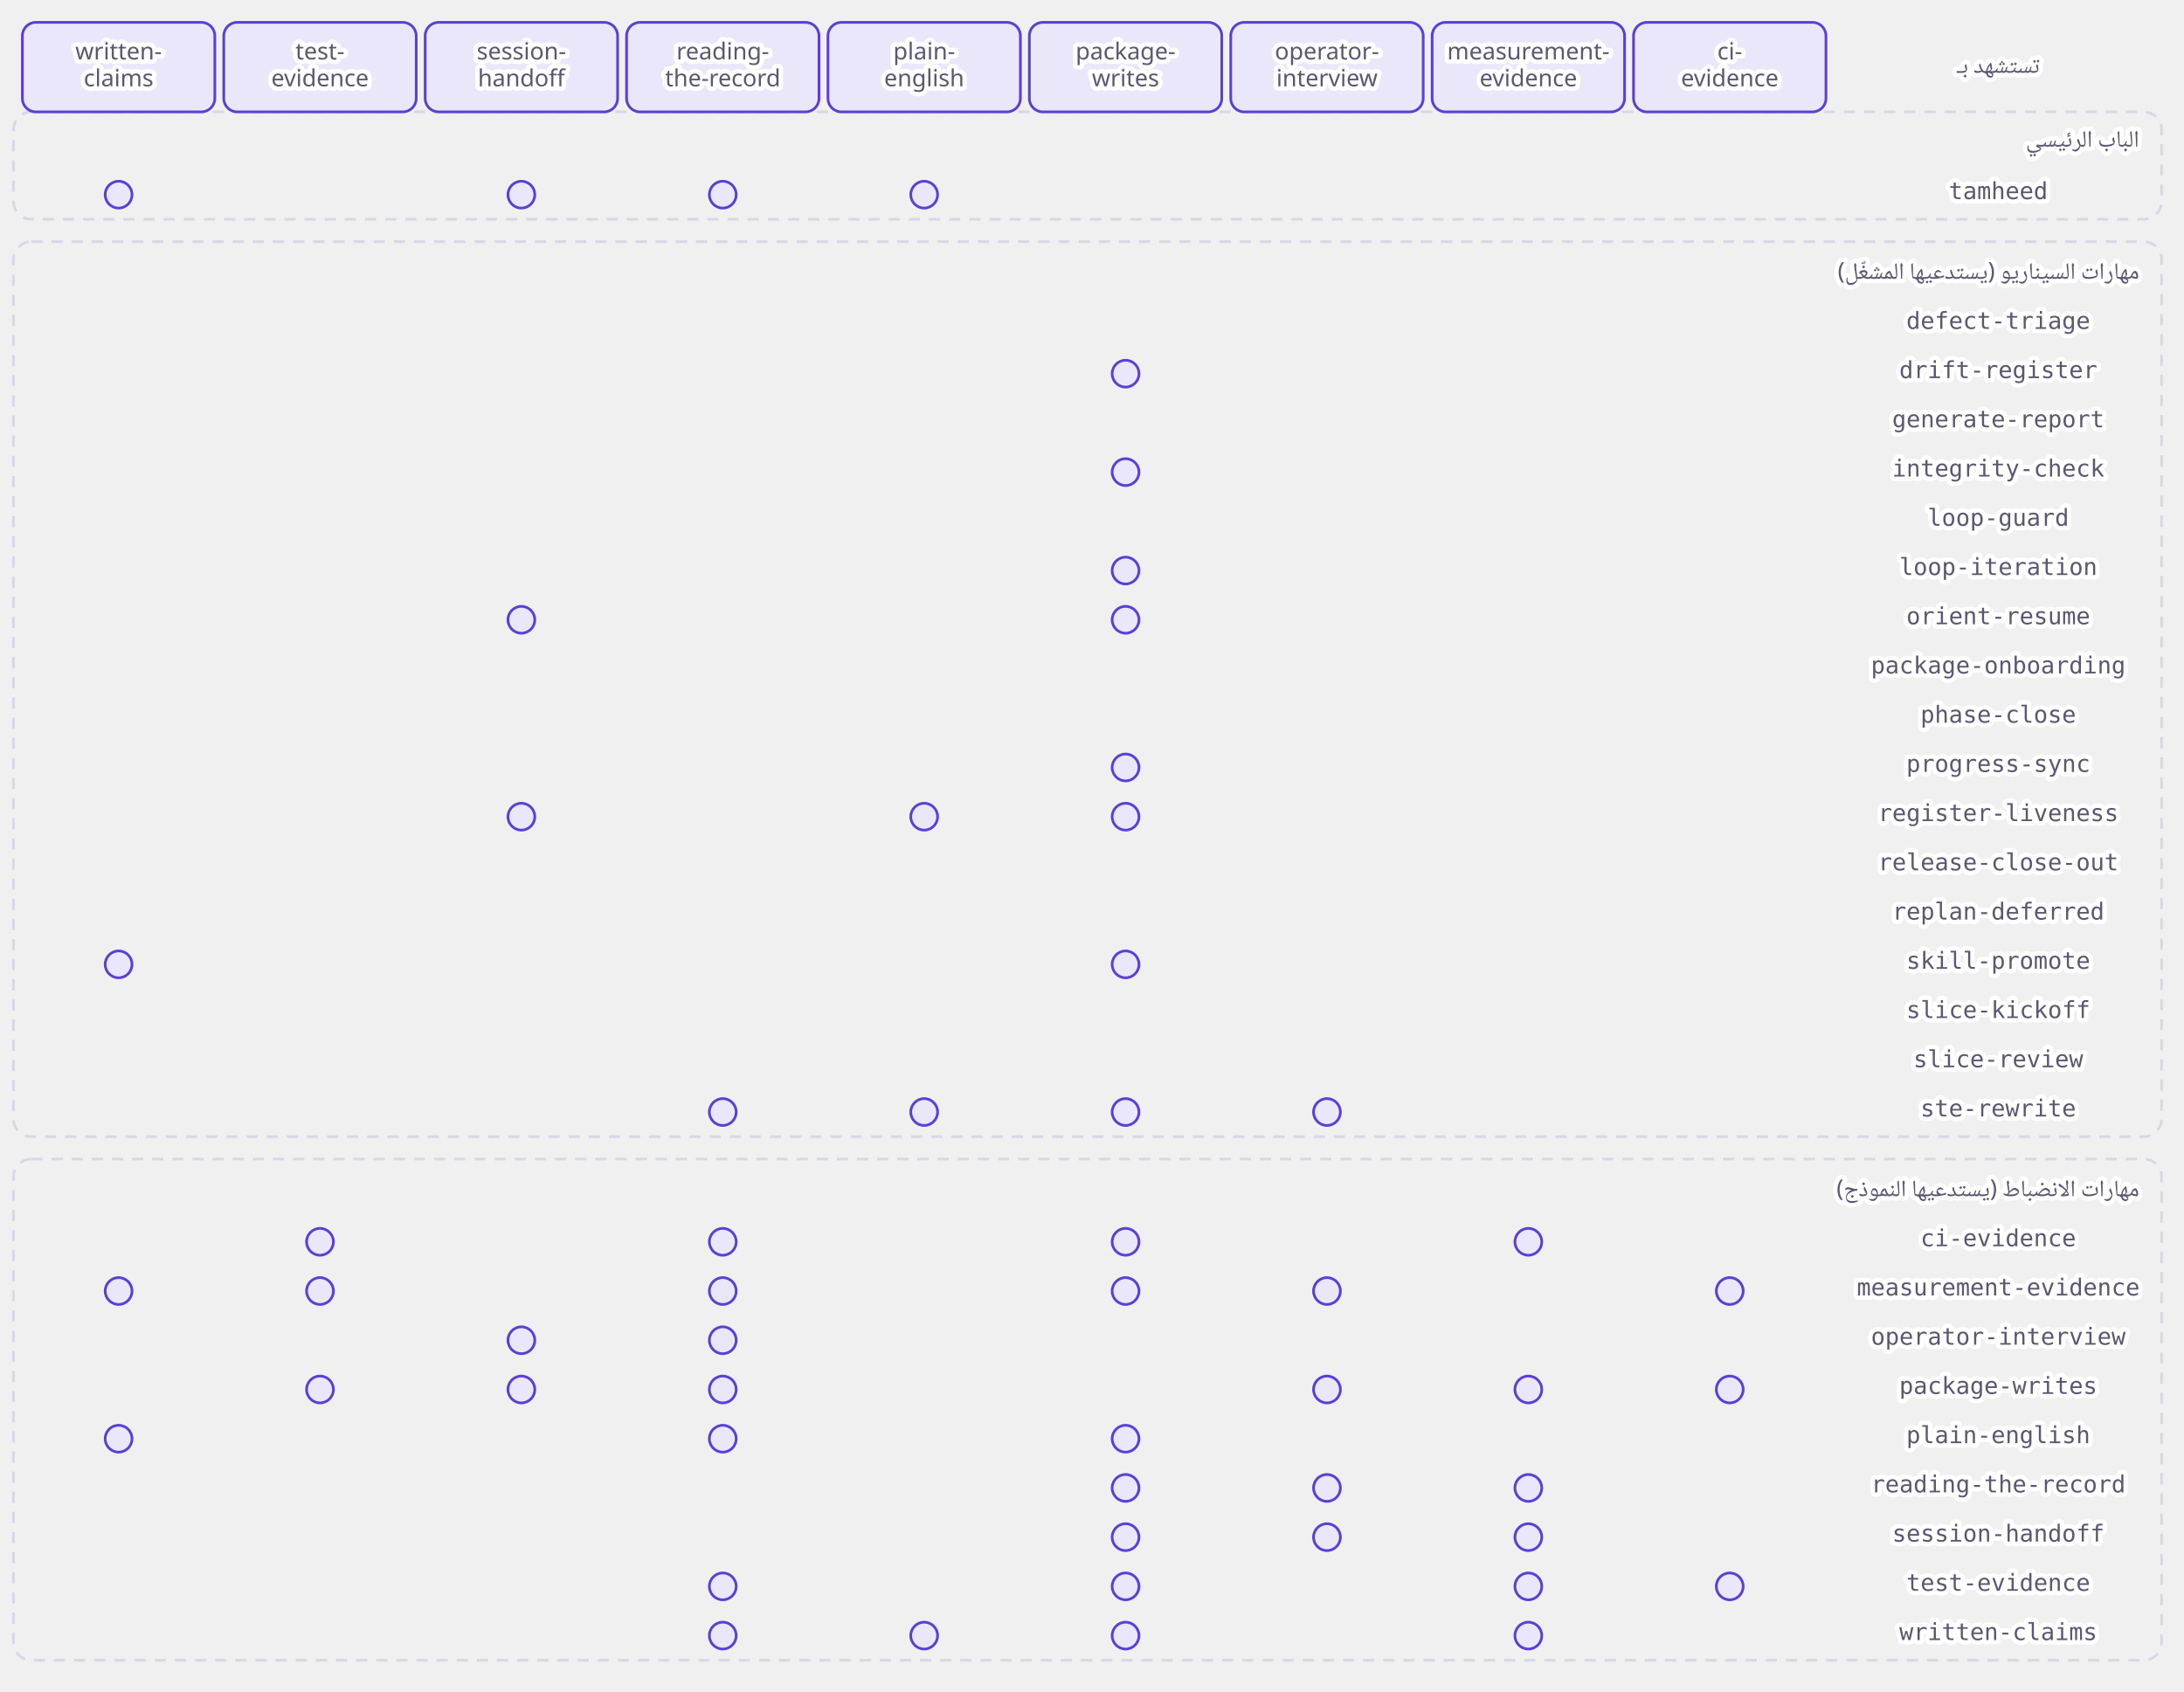
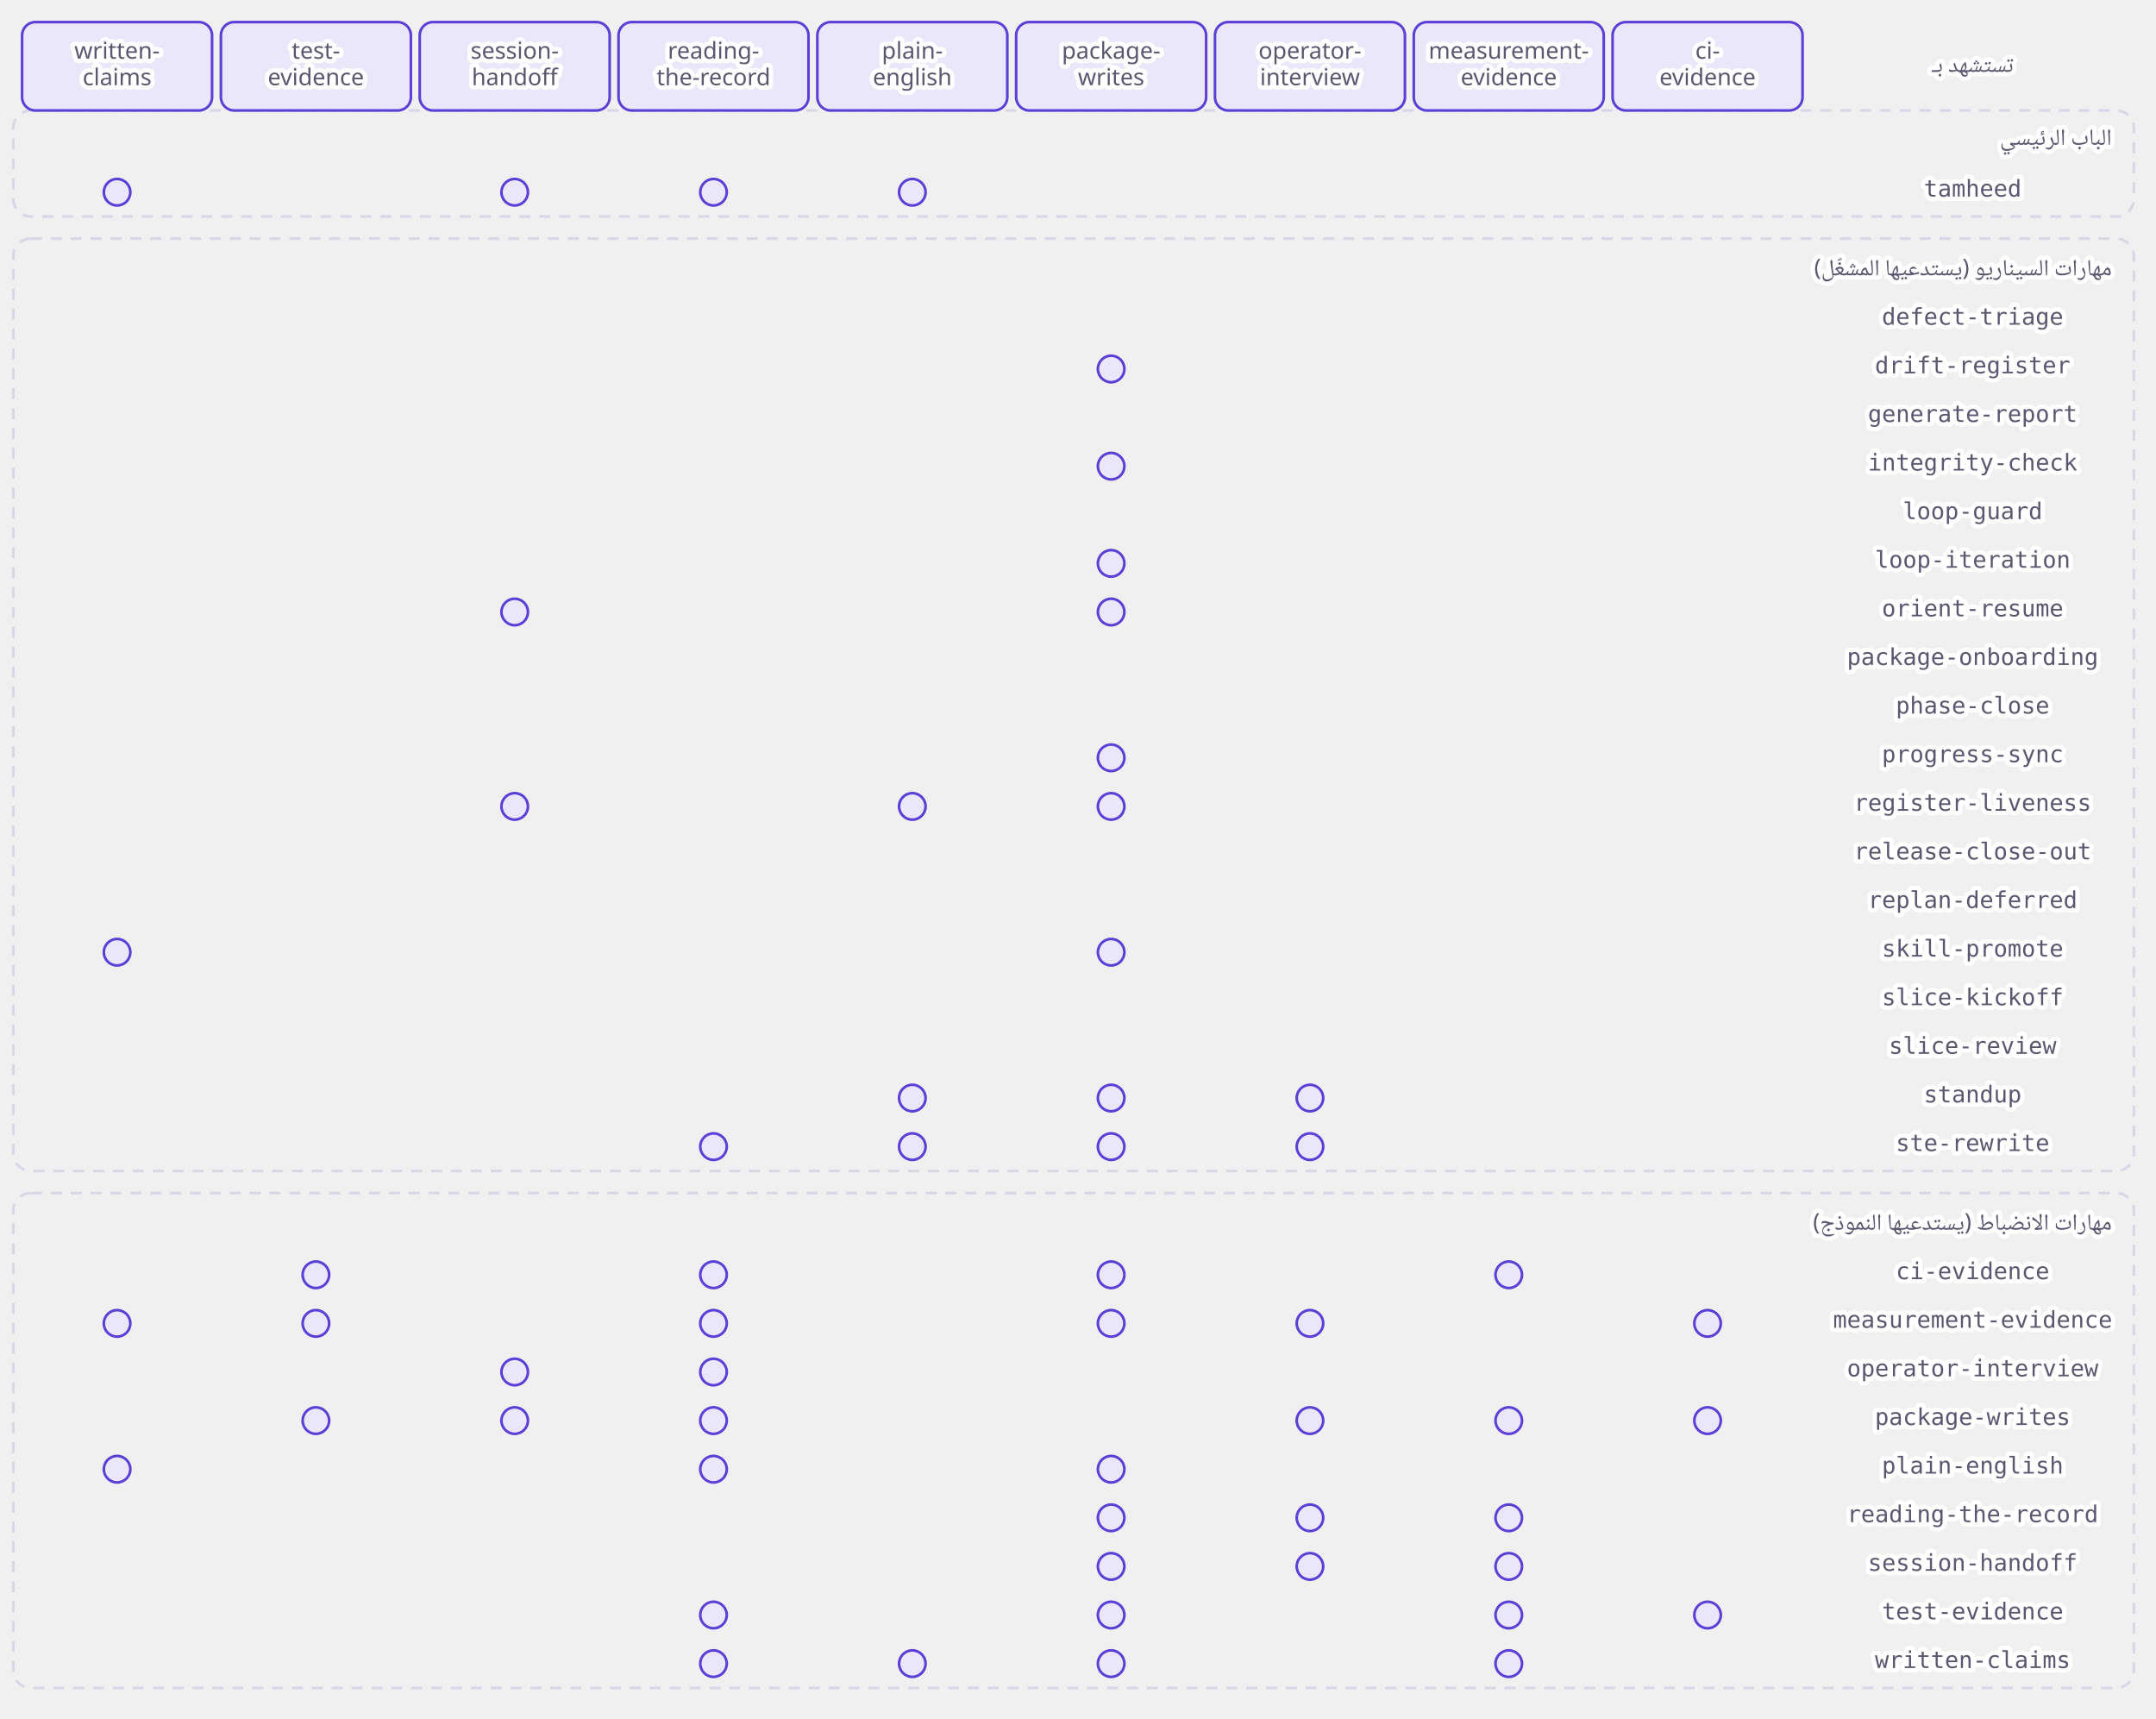
- <svg xmlns="http://www.w3.org/2000/svg" class="dia" lang="ar" viewBox="0 0 976 756" width="976" height="756" role="img" aria-label="علامة حيث تستشهد مهارة الصف بانضباط العمود باسم tamheed:&lt;name&gt;، مقروءة من الملفات.">
+ <svg xmlns="http://www.w3.org/2000/svg" class="dia" lang="ar" viewBox="0 0 976 778" width="976" height="778" role="img" aria-label="علامة حيث تستشهد مهارة الصف بانضباط العمود باسم tamheed:&lt;name&gt;، مقروءة من الملفات.">
  <style>svg{font-family:"Noto Naskh Arabic", "Segoe UI", Tahoma, serif;color:#1b1a24;direction:rtl}text{fill:currentColor}.box{fill:#efedf7;stroke:#d9d6e6;stroke-width:1.2}.box.acc{fill:#ebe7fb;stroke:#5b3fd6}.box.good{fill:#e0efe6;stroke:#1f8a4c}.box.bad{fill:#f8e7e7;stroke:#c23b36}.box.warn{fill:#f3ebdd;stroke:#a8700f}.box.frame{fill:none;stroke:#d9d6e6;stroke-dasharray:5 4}.frame .lbl{fill:#5a5770}.edge{fill:none;stroke:#5a5770;stroke-width:1.4}.edge.acc{stroke:#5b3fd6;stroke-width:1.8}.edge.loop{stroke-dasharray:4 3}.lbl{font-size:12px}.lbl.small{font-size:10.5px;fill:#5a5770;paint-order:stroke fill;stroke:#ffffff;stroke-width:4px;stroke-linejoin:round}.lbl.strong{font-weight:600;font-size:13px}.num{font-family:Consolas, Menlo, monospace;font-size:11px;direction:ltr;unicode-bidi:isolate}.arrow{fill:#5a5770}.arrow.acc{fill:#5b3fd6}</style>
  <defs>
    <marker id="ar-skills-matrix-ar" viewBox="0 0 10 10" refX="9" refY="5" markerWidth="7" markerHeight="7" orient="auto-start-reverse">
      <path d="M0 0L10 5L0 10z" class="arrow" />
    </marker>
    <marker id="ara-skills-matrix-ar" viewBox="0 0 10 10" refX="9" refY="5" markerWidth="7" markerHeight="7" orient="auto-start-reverse">
      <path d="M0 0L10 5L0 10z" class="arrow acc" />
    </marker>
  </defs>
  <g class="frame">
    <rect class="box frame" x="6.0" y="50" width="960" height="48" rx="8" />
    <text class="lbl small" x="956.0" y="63.0" text-anchor="start" dominant-baseline="middle">الباب الرئيسي</text>
  </g>
  <g class="frame">
-     <rect class="box frame" x="6.0" y="108" width="960" height="400" rx="8" />
+     <rect class="box frame" x="6.0" y="108" width="960" height="422" rx="8" />
    <text class="lbl small" x="956.0" y="121.0" text-anchor="start" dominant-baseline="middle">مهارات السيناريو (يستدعيها المشغّل)</text>
  </g>
  <g class="frame">
-     <rect class="box frame" x="6.0" y="518" width="960" height="224" rx="8" />
-     <text class="lbl small" x="956.0" y="531.0" text-anchor="start" dominant-baseline="middle">مهارات الانضباط (يستدعيها النموذج)</text>
+     <rect class="box frame" x="6.0" y="540" width="960" height="224" rx="8" />
+     <text class="lbl small" x="956.0" y="553.0" text-anchor="start" dominant-baseline="middle">مهارات الانضباط (يستدعيها النموذج)</text>
  </g>
  <g>
    <text class="lbl small" x="893.0" y="30.0" text-anchor="middle" dominant-baseline="middle">تستشهد بـ</text>
  </g>
  <g>
    <rect class="box acc" x="730.0" y="10" width="86" height="40" rx="6" />
    <text class="lbl small" x="773.0" y="24.0" text-anchor="middle" dominant-baseline="middle">⁦ci-⁩</text>
    <text class="lbl small" x="773.0" y="36.0" text-anchor="middle" dominant-baseline="middle">⁦evidence⁩</text>
  </g>
  <g>
    <rect class="box acc" x="640.0" y="10" width="86" height="40" rx="6" />
    <text class="lbl small" x="683.0" y="24.0" text-anchor="middle" dominant-baseline="middle">⁦measurement-⁩</text>
    <text class="lbl small" x="683.0" y="36.0" text-anchor="middle" dominant-baseline="middle">⁦evidence⁩</text>
  </g>
  <g>
    <rect class="box acc" x="550.0" y="10" width="86" height="40" rx="6" />
    <text class="lbl small" x="593.0" y="24.0" text-anchor="middle" dominant-baseline="middle">⁦operator-⁩</text>
    <text class="lbl small" x="593.0" y="36.0" text-anchor="middle" dominant-baseline="middle">⁦interview⁩</text>
  </g>
  <g>
    <rect class="box acc" x="460.0" y="10" width="86" height="40" rx="6" />
    <text class="lbl small" x="503.0" y="24.0" text-anchor="middle" dominant-baseline="middle">⁦package-⁩</text>
    <text class="lbl small" x="503.0" y="36.0" text-anchor="middle" dominant-baseline="middle">⁦writes⁩</text>
  </g>
  <g>
    <rect class="box acc" x="370.0" y="10" width="86" height="40" rx="6" />
    <text class="lbl small" x="413.0" y="24.0" text-anchor="middle" dominant-baseline="middle">⁦plain-⁩</text>
    <text class="lbl small" x="413.0" y="36.0" text-anchor="middle" dominant-baseline="middle">⁦english⁩</text>
  </g>
  <g>
    <rect class="box acc" x="280.0" y="10" width="86" height="40" rx="6" />
    <text class="lbl small" x="323.0" y="24.0" text-anchor="middle" dominant-baseline="middle">⁦reading-⁩</text>
    <text class="lbl small" x="323.0" y="36.0" text-anchor="middle" dominant-baseline="middle">⁦the-record⁩</text>
  </g>
  <g>
    <rect class="box acc" x="190.0" y="10" width="86" height="40" rx="6" />
    <text class="lbl small" x="233.0" y="24.0" text-anchor="middle" dominant-baseline="middle">⁦session-⁩</text>
    <text class="lbl small" x="233.0" y="36.0" text-anchor="middle" dominant-baseline="middle">⁦handoff⁩</text>
  </g>
  <g>
    <rect class="box acc" x="100.0" y="10" width="86" height="40" rx="6" />
    <text class="lbl small" x="143.0" y="24.0" text-anchor="middle" dominant-baseline="middle">⁦test-⁩</text>
    <text class="lbl small" x="143.0" y="36.0" text-anchor="middle" dominant-baseline="middle">⁦evidence⁩</text>
  </g>
  <g>
    <rect class="box acc" x="10.0" y="10" width="86" height="40" rx="6" />
    <text class="lbl small" x="53.0" y="24.0" text-anchor="middle" dominant-baseline="middle">⁦written-⁩</text>
    <text class="lbl small" x="53.0" y="36.0" text-anchor="middle" dominant-baseline="middle">⁦claims⁩</text>
  </g>
  <g>
    <text class="lbl num small" x="893.0" y="86.0" text-anchor="middle" dominant-baseline="middle" style="direction:ltr;unicode-bidi:isolate">⁦tamheed⁩</text>
  </g>
  <g>
    <rect class="box acc pill" x="407.0" y="81.0" width="12" height="12" rx="6.0" />
  </g>
  <g>
    <rect class="box acc pill" x="317.0" y="81.0" width="12" height="12" rx="6.0" />
  </g>
  <g>
    <rect class="box acc pill" x="227.0" y="81.0" width="12" height="12" rx="6.0" />
  </g>
  <g>
    <rect class="box acc pill" x="47.0" y="81.0" width="12" height="12" rx="6.0" />
  </g>
  <g>
    <text class="lbl num small" x="893.0" y="144.0" text-anchor="middle" dominant-baseline="middle" style="direction:ltr;unicode-bidi:isolate">⁦defect-triage⁩</text>
  </g>
  <g>
    <text class="lbl num small" x="893.0" y="166.0" text-anchor="middle" dominant-baseline="middle" style="direction:ltr;unicode-bidi:isolate">⁦drift-register⁩</text>
  </g>
  <g>
    <rect class="box acc pill" x="497.0" y="161.0" width="12" height="12" rx="6.0" />
  </g>
  <g>
    <text class="lbl num small" x="893.0" y="188.0" text-anchor="middle" dominant-baseline="middle" style="direction:ltr;unicode-bidi:isolate">⁦generate-report⁩</text>
  </g>
  <g>
    <text class="lbl num small" x="893.0" y="210.0" text-anchor="middle" dominant-baseline="middle" style="direction:ltr;unicode-bidi:isolate">⁦integrity-check⁩</text>
  </g>
  <g>
    <rect class="box acc pill" x="497.0" y="205.0" width="12" height="12" rx="6.0" />
  </g>
  <g>
    <text class="lbl num small" x="893.0" y="232.0" text-anchor="middle" dominant-baseline="middle" style="direction:ltr;unicode-bidi:isolate">⁦loop-guard⁩</text>
  </g>
  <g>
    <text class="lbl num small" x="893.0" y="254.0" text-anchor="middle" dominant-baseline="middle" style="direction:ltr;unicode-bidi:isolate">⁦loop-iteration⁩</text>
  </g>
  <g>
    <rect class="box acc pill" x="497.0" y="249.0" width="12" height="12" rx="6.0" />
  </g>
  <g>
    <text class="lbl num small" x="893.0" y="276.0" text-anchor="middle" dominant-baseline="middle" style="direction:ltr;unicode-bidi:isolate">⁦orient-resume⁩</text>
  </g>
  <g>
    <rect class="box acc pill" x="497.0" y="271.0" width="12" height="12" rx="6.0" />
  </g>
  <g>
    <rect class="box acc pill" x="227.0" y="271.0" width="12" height="12" rx="6.0" />
  </g>
  <g>
    <text class="lbl num small" x="893.0" y="298.0" text-anchor="middle" dominant-baseline="middle" style="direction:ltr;unicode-bidi:isolate">⁦package-onboarding⁩</text>
  </g>
  <g>
    <text class="lbl num small" x="893.0" y="320.0" text-anchor="middle" dominant-baseline="middle" style="direction:ltr;unicode-bidi:isolate">⁦phase-close⁩</text>
  </g>
  <g>
    <text class="lbl num small" x="893.0" y="342.0" text-anchor="middle" dominant-baseline="middle" style="direction:ltr;unicode-bidi:isolate">⁦progress-sync⁩</text>
  </g>
  <g>
    <rect class="box acc pill" x="497.0" y="337.0" width="12" height="12" rx="6.0" />
  </g>
  <g>
    <text class="lbl num small" x="893.0" y="364.0" text-anchor="middle" dominant-baseline="middle" style="direction:ltr;unicode-bidi:isolate">⁦register-liveness⁩</text>
  </g>
  <g>
    <rect class="box acc pill" x="497.0" y="359.0" width="12" height="12" rx="6.0" />
  </g>
  <g>
    <rect class="box acc pill" x="407.0" y="359.0" width="12" height="12" rx="6.0" />
  </g>
  <g>
    <rect class="box acc pill" x="227.0" y="359.0" width="12" height="12" rx="6.0" />
  </g>
  <g>
    <text class="lbl num small" x="893.0" y="386.0" text-anchor="middle" dominant-baseline="middle" style="direction:ltr;unicode-bidi:isolate">⁦release-close-out⁩</text>
  </g>
  <g>
    <text class="lbl num small" x="893.0" y="408.0" text-anchor="middle" dominant-baseline="middle" style="direction:ltr;unicode-bidi:isolate">⁦replan-deferred⁩</text>
  </g>
  <g>
    <text class="lbl num small" x="893.0" y="430.0" text-anchor="middle" dominant-baseline="middle" style="direction:ltr;unicode-bidi:isolate">⁦skill-promote⁩</text>
  </g>
  <g>
    <rect class="box acc pill" x="497.0" y="425.0" width="12" height="12" rx="6.0" />
  </g>
  <g>
    <rect class="box acc pill" x="47.0" y="425.0" width="12" height="12" rx="6.0" />
  </g>
  <g>
    <text class="lbl num small" x="893.0" y="452.0" text-anchor="middle" dominant-baseline="middle" style="direction:ltr;unicode-bidi:isolate">⁦slice-kickoff⁩</text>
  </g>
  <g>
    <text class="lbl num small" x="893.0" y="474.0" text-anchor="middle" dominant-baseline="middle" style="direction:ltr;unicode-bidi:isolate">⁦slice-review⁩</text>
  </g>
  <g>
-     <text class="lbl num small" x="893.0" y="496.0" text-anchor="middle" dominant-baseline="middle" style="direction:ltr;unicode-bidi:isolate">⁦ste-rewrite⁩</text>
+     <text class="lbl num small" x="893.0" y="496.0" text-anchor="middle" dominant-baseline="middle" style="direction:ltr;unicode-bidi:isolate">⁦standup⁩</text>
  </g>
  <g>
    <rect class="box acc pill" x="587.0" y="491.0" width="12" height="12" rx="6.0" />
  </g>
  <g>
    <rect class="box acc pill" x="497.0" y="491.0" width="12" height="12" rx="6.0" />
  </g>
  <g>
    <rect class="box acc pill" x="407.0" y="491.0" width="12" height="12" rx="6.0" />
  </g>
  <g>
-     <rect class="box acc pill" x="317.0" y="491.0" width="12" height="12" rx="6.0" />
-   </g>
-   <g>
-     <text class="lbl num small" x="893.0" y="554.0" text-anchor="middle" dominant-baseline="middle" style="direction:ltr;unicode-bidi:isolate">⁦ci-evidence⁩</text>
-   </g>
-   <g>
-     <rect class="box acc pill" x="677.0" y="549.0" width="12" height="12" rx="6.0" />
-   </g>
-   <g>
-     <rect class="box acc pill" x="497.0" y="549.0" width="12" height="12" rx="6.0" />
-   </g>
-   <g>
-     <rect class="box acc pill" x="317.0" y="549.0" width="12" height="12" rx="6.0" />
-   </g>
-   <g>
-     <rect class="box acc pill" x="137.0" y="549.0" width="12" height="12" rx="6.0" />
-   </g>
-   <g>
-     <text class="lbl num small" x="893.0" y="576.0" text-anchor="middle" dominant-baseline="middle" style="direction:ltr;unicode-bidi:isolate">⁦measurement-evidence⁩</text>
-   </g>
-   <g>
-     <rect class="box acc pill" x="767.0" y="571.0" width="12" height="12" rx="6.0" />
-   </g>
-   <g>
-     <rect class="box acc pill" x="587.0" y="571.0" width="12" height="12" rx="6.0" />
+     <text class="lbl num small" x="893.0" y="518.0" text-anchor="middle" dominant-baseline="middle" style="direction:ltr;unicode-bidi:isolate">⁦ste-rewrite⁩</text>
+   </g>
+   <g>
+     <rect class="box acc pill" x="587.0" y="513.0" width="12" height="12" rx="6.0" />
+   </g>
+   <g>
+     <rect class="box acc pill" x="497.0" y="513.0" width="12" height="12" rx="6.0" />
+   </g>
+   <g>
+     <rect class="box acc pill" x="407.0" y="513.0" width="12" height="12" rx="6.0" />
+   </g>
+   <g>
+     <rect class="box acc pill" x="317.0" y="513.0" width="12" height="12" rx="6.0" />
+   </g>
+   <g>
+     <text class="lbl num small" x="893.0" y="576.0" text-anchor="middle" dominant-baseline="middle" style="direction:ltr;unicode-bidi:isolate">⁦ci-evidence⁩</text>
+   </g>
+   <g>
+     <rect class="box acc pill" x="677.0" y="571.0" width="12" height="12" rx="6.0" />
  </g>
  <g>
    <rect class="box acc pill" x="497.0" y="571.0" width="12" height="12" rx="6.0" />
  </g>
  <g>
    <rect class="box acc pill" x="317.0" y="571.0" width="12" height="12" rx="6.0" />
  </g>
  <g>
    <rect class="box acc pill" x="137.0" y="571.0" width="12" height="12" rx="6.0" />
  </g>
  <g>
-     <rect class="box acc pill" x="47.0" y="571.0" width="12" height="12" rx="6.0" />
-   </g>
-   <g>
-     <text class="lbl num small" x="893.0" y="598.0" text-anchor="middle" dominant-baseline="middle" style="direction:ltr;unicode-bidi:isolate">⁦operator-interview⁩</text>
+     <text class="lbl num small" x="893.0" y="598.0" text-anchor="middle" dominant-baseline="middle" style="direction:ltr;unicode-bidi:isolate">⁦measurement-evidence⁩</text>
+   </g>
+   <g>
+     <rect class="box acc pill" x="767.0" y="593.0" width="12" height="12" rx="6.0" />
+   </g>
+   <g>
+     <rect class="box acc pill" x="587.0" y="593.0" width="12" height="12" rx="6.0" />
+   </g>
+   <g>
+     <rect class="box acc pill" x="497.0" y="593.0" width="12" height="12" rx="6.0" />
  </g>
  <g>
    <rect class="box acc pill" x="317.0" y="593.0" width="12" height="12" rx="6.0" />
  </g>
  <g>
-     <rect class="box acc pill" x="227.0" y="593.0" width="12" height="12" rx="6.0" />
-   </g>
-   <g>
-     <text class="lbl num small" x="893.0" y="620.0" text-anchor="middle" dominant-baseline="middle" style="direction:ltr;unicode-bidi:isolate">⁦package-writes⁩</text>
-   </g>
-   <g>
-     <rect class="box acc pill" x="767.0" y="615.0" width="12" height="12" rx="6.0" />
-   </g>
-   <g>
-     <rect class="box acc pill" x="677.0" y="615.0" width="12" height="12" rx="6.0" />
-   </g>
-   <g>
-     <rect class="box acc pill" x="587.0" y="615.0" width="12" height="12" rx="6.0" />
+     <rect class="box acc pill" x="137.0" y="593.0" width="12" height="12" rx="6.0" />
+   </g>
+   <g>
+     <rect class="box acc pill" x="47.0" y="593.0" width="12" height="12" rx="6.0" />
+   </g>
+   <g>
+     <text class="lbl num small" x="893.0" y="620.0" text-anchor="middle" dominant-baseline="middle" style="direction:ltr;unicode-bidi:isolate">⁦operator-interview⁩</text>
  </g>
  <g>
    <rect class="box acc pill" x="317.0" y="615.0" width="12" height="12" rx="6.0" />
  </g>
  <g>
    <rect class="box acc pill" x="227.0" y="615.0" width="12" height="12" rx="6.0" />
  </g>
  <g>
-     <rect class="box acc pill" x="137.0" y="615.0" width="12" height="12" rx="6.0" />
-   </g>
-   <g>
-     <text class="lbl num small" x="893.0" y="642.0" text-anchor="middle" dominant-baseline="middle" style="direction:ltr;unicode-bidi:isolate">⁦plain-english⁩</text>
-   </g>
-   <g>
-     <rect class="box acc pill" x="497.0" y="637.0" width="12" height="12" rx="6.0" />
+     <text class="lbl num small" x="893.0" y="642.0" text-anchor="middle" dominant-baseline="middle" style="direction:ltr;unicode-bidi:isolate">⁦package-writes⁩</text>
+   </g>
+   <g>
+     <rect class="box acc pill" x="767.0" y="637.0" width="12" height="12" rx="6.0" />
+   </g>
+   <g>
+     <rect class="box acc pill" x="677.0" y="637.0" width="12" height="12" rx="6.0" />
+   </g>
+   <g>
+     <rect class="box acc pill" x="587.0" y="637.0" width="12" height="12" rx="6.0" />
  </g>
  <g>
    <rect class="box acc pill" x="317.0" y="637.0" width="12" height="12" rx="6.0" />
  </g>
  <g>
-     <rect class="box acc pill" x="47.0" y="637.0" width="12" height="12" rx="6.0" />
-   </g>
-   <g>
-     <text class="lbl num small" x="893.0" y="664.0" text-anchor="middle" dominant-baseline="middle" style="direction:ltr;unicode-bidi:isolate">⁦reading-the-record⁩</text>
-   </g>
-   <g>
-     <rect class="box acc pill" x="677.0" y="659.0" width="12" height="12" rx="6.0" />
-   </g>
-   <g>
-     <rect class="box acc pill" x="587.0" y="659.0" width="12" height="12" rx="6.0" />
+     <rect class="box acc pill" x="227.0" y="637.0" width="12" height="12" rx="6.0" />
+   </g>
+   <g>
+     <rect class="box acc pill" x="137.0" y="637.0" width="12" height="12" rx="6.0" />
+   </g>
+   <g>
+     <text class="lbl num small" x="893.0" y="664.0" text-anchor="middle" dominant-baseline="middle" style="direction:ltr;unicode-bidi:isolate">⁦plain-english⁩</text>
  </g>
  <g>
    <rect class="box acc pill" x="497.0" y="659.0" width="12" height="12" rx="6.0" />
  </g>
  <g>
-     <text class="lbl num small" x="893.0" y="686.0" text-anchor="middle" dominant-baseline="middle" style="direction:ltr;unicode-bidi:isolate">⁦session-handoff⁩</text>
+     <rect class="box acc pill" x="317.0" y="659.0" width="12" height="12" rx="6.0" />
+   </g>
+   <g>
+     <rect class="box acc pill" x="47.0" y="659.0" width="12" height="12" rx="6.0" />
+   </g>
+   <g>
+     <text class="lbl num small" x="893.0" y="686.0" text-anchor="middle" dominant-baseline="middle" style="direction:ltr;unicode-bidi:isolate">⁦reading-the-record⁩</text>
  </g>
  <g>
    <rect class="box acc pill" x="677.0" y="681.0" width="12" height="12" rx="6.0" />
  </g>
  <g>
    <rect class="box acc pill" x="587.0" y="681.0" width="12" height="12" rx="6.0" />
  </g>
  <g>
    <rect class="box acc pill" x="497.0" y="681.0" width="12" height="12" rx="6.0" />
  </g>
  <g>
-     <text class="lbl num small" x="893.0" y="708.0" text-anchor="middle" dominant-baseline="middle" style="direction:ltr;unicode-bidi:isolate">⁦test-evidence⁩</text>
-   </g>
-   <g>
-     <rect class="box acc pill" x="767.0" y="703.0" width="12" height="12" rx="6.0" />
+     <text class="lbl num small" x="893.0" y="708.0" text-anchor="middle" dominant-baseline="middle" style="direction:ltr;unicode-bidi:isolate">⁦session-handoff⁩</text>
  </g>
  <g>
    <rect class="box acc pill" x="677.0" y="703.0" width="12" height="12" rx="6.0" />
  </g>
  <g>
+     <rect class="box acc pill" x="587.0" y="703.0" width="12" height="12" rx="6.0" />
+   </g>
+   <g>
    <rect class="box acc pill" x="497.0" y="703.0" width="12" height="12" rx="6.0" />
  </g>
  <g>
-     <rect class="box acc pill" x="317.0" y="703.0" width="12" height="12" rx="6.0" />
-   </g>
-   <g>
-     <text class="lbl num small" x="893.0" y="730.0" text-anchor="middle" dominant-baseline="middle" style="direction:ltr;unicode-bidi:isolate">⁦written-claims⁩</text>
+     <text class="lbl num small" x="893.0" y="730.0" text-anchor="middle" dominant-baseline="middle" style="direction:ltr;unicode-bidi:isolate">⁦test-evidence⁩</text>
+   </g>
+   <g>
+     <rect class="box acc pill" x="767.0" y="725.0" width="12" height="12" rx="6.0" />
  </g>
  <g>
    <rect class="box acc pill" x="677.0" y="725.0" width="12" height="12" rx="6.0" />
  </g>
  <g>
    <rect class="box acc pill" x="497.0" y="725.0" width="12" height="12" rx="6.0" />
  </g>
  <g>
-     <rect class="box acc pill" x="407.0" y="725.0" width="12" height="12" rx="6.0" />
-   </g>
-   <g>
    <rect class="box acc pill" x="317.0" y="725.0" width="12" height="12" rx="6.0" />
  </g>
+   <g>
+     <text class="lbl num small" x="893.0" y="752.0" text-anchor="middle" dominant-baseline="middle" style="direction:ltr;unicode-bidi:isolate">⁦written-claims⁩</text>
+   </g>
+   <g>
+     <rect class="box acc pill" x="677.0" y="747.0" width="12" height="12" rx="6.0" />
+   </g>
+   <g>
+     <rect class="box acc pill" x="497.0" y="747.0" width="12" height="12" rx="6.0" />
+   </g>
+   <g>
+     <rect class="box acc pill" x="407.0" y="747.0" width="12" height="12" rx="6.0" />
+   </g>
+   <g>
+     <rect class="box acc pill" x="317.0" y="747.0" width="12" height="12" rx="6.0" />
+   </g>
</svg>
